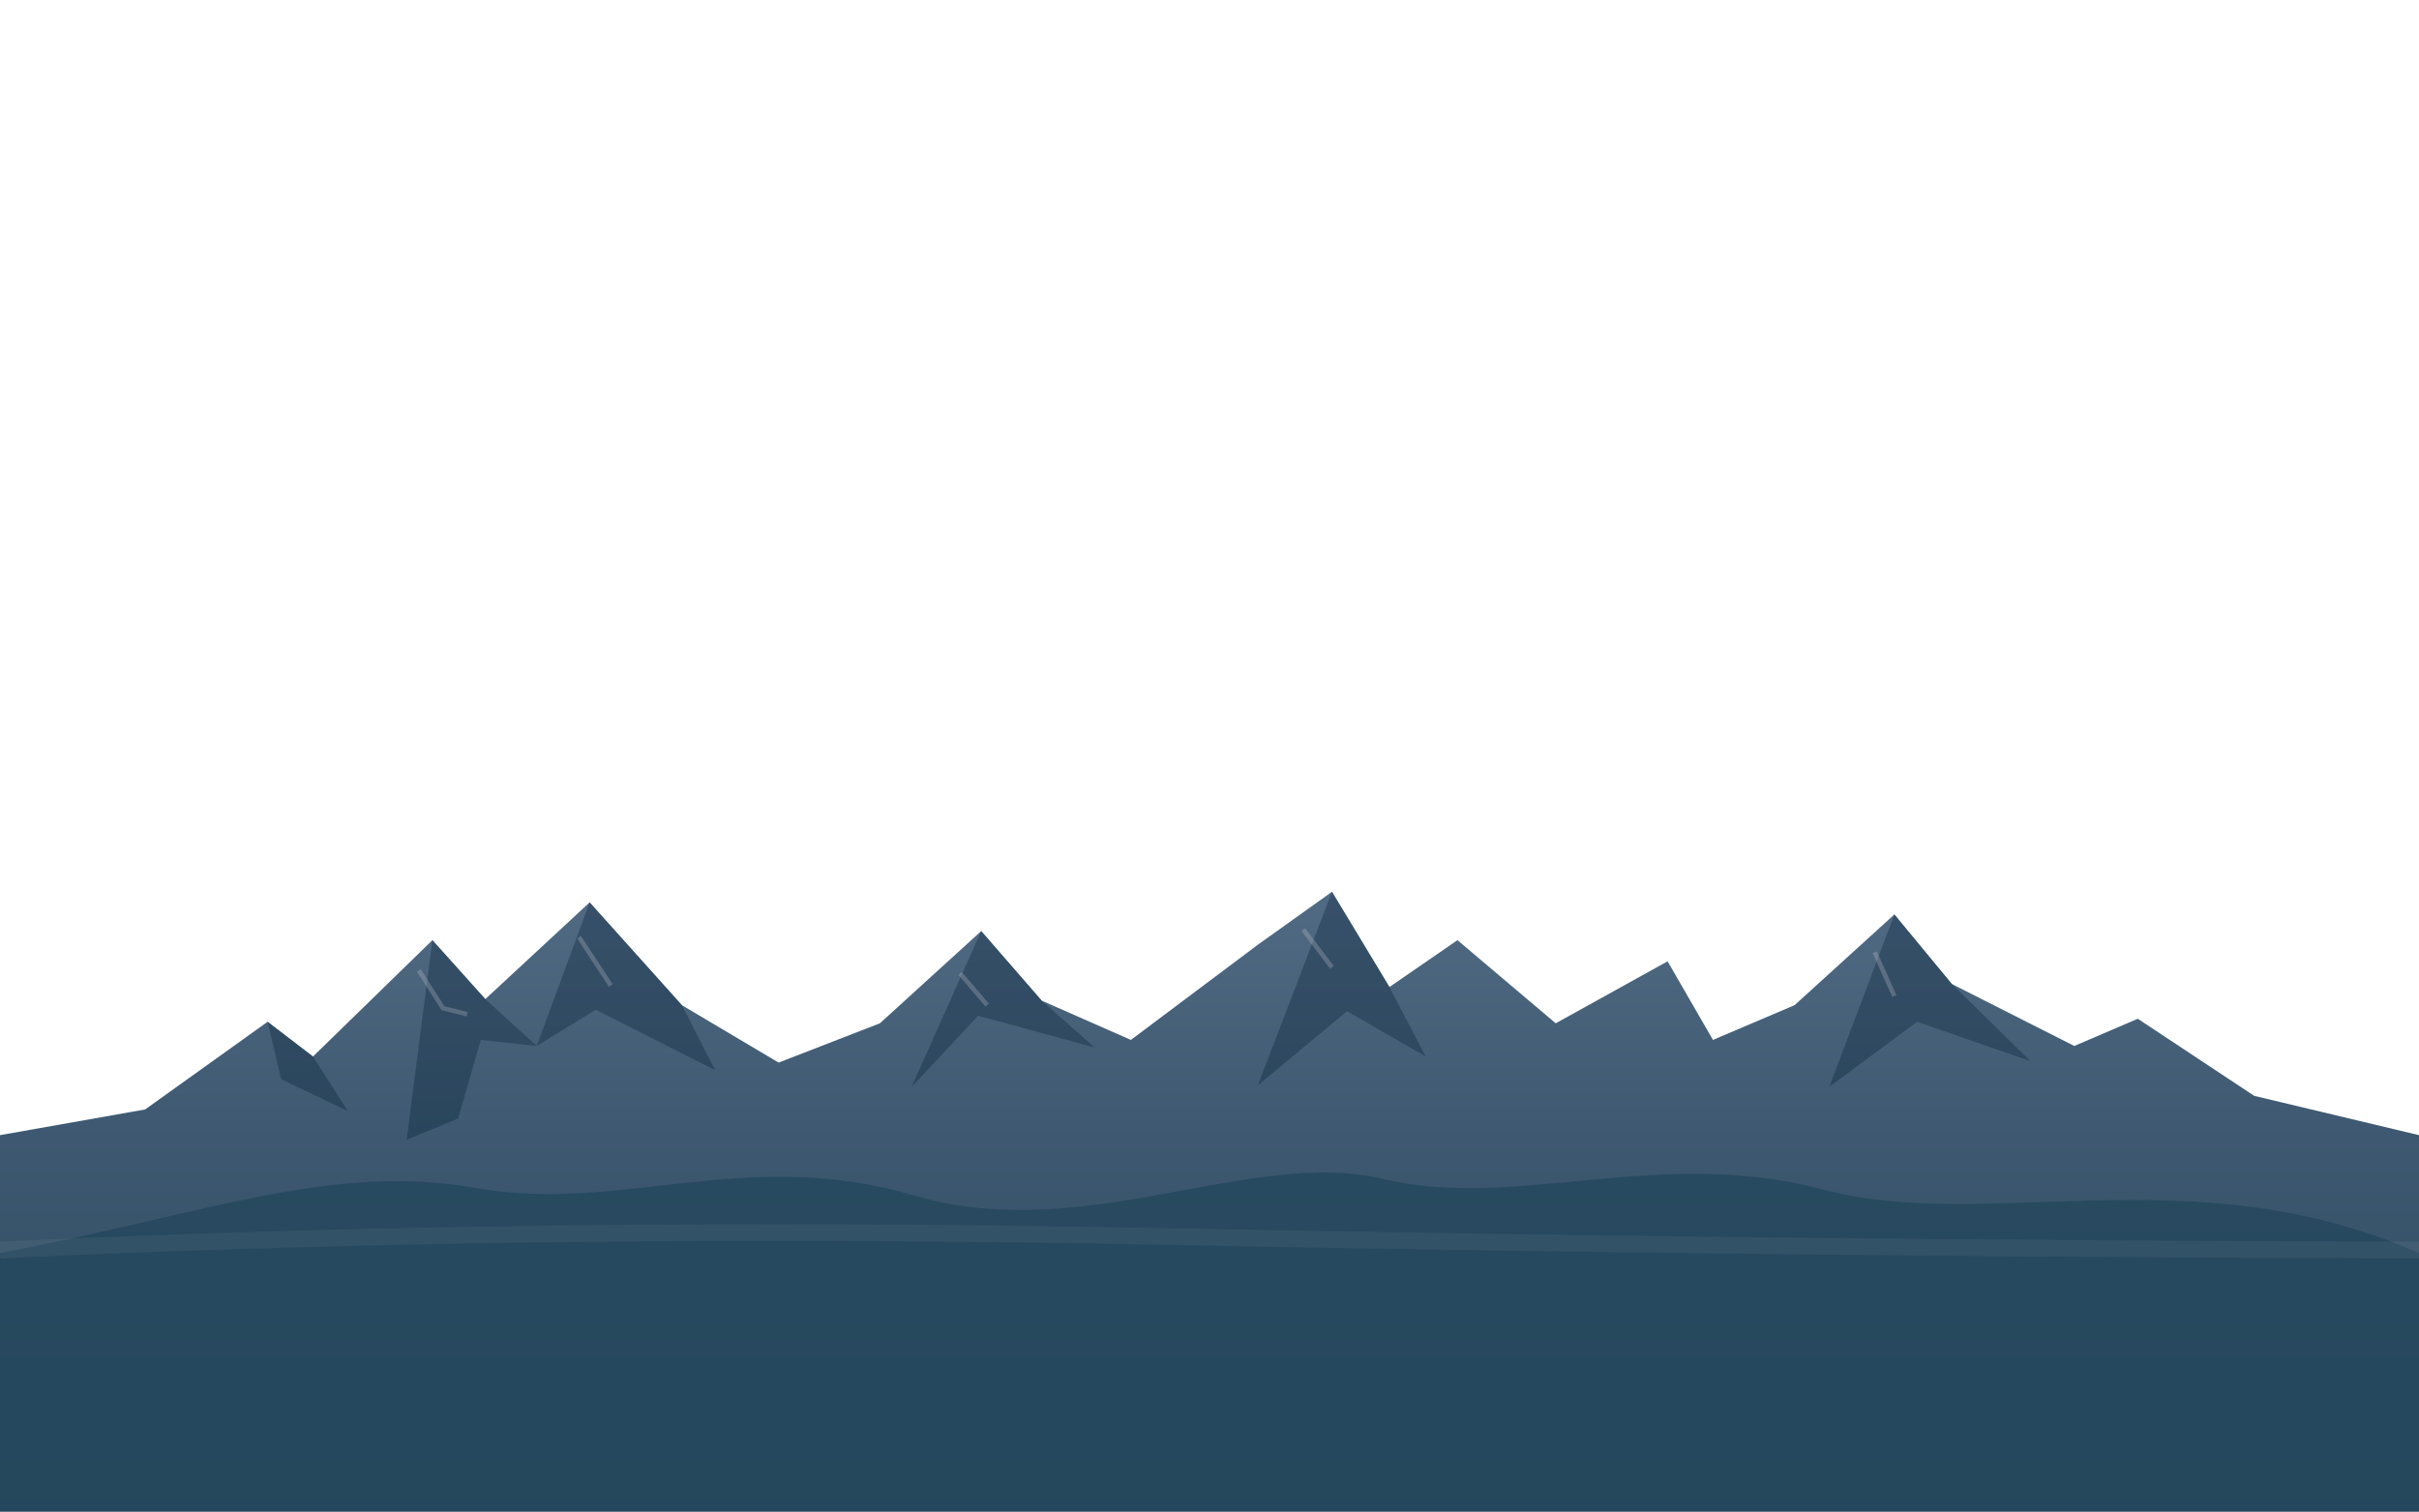
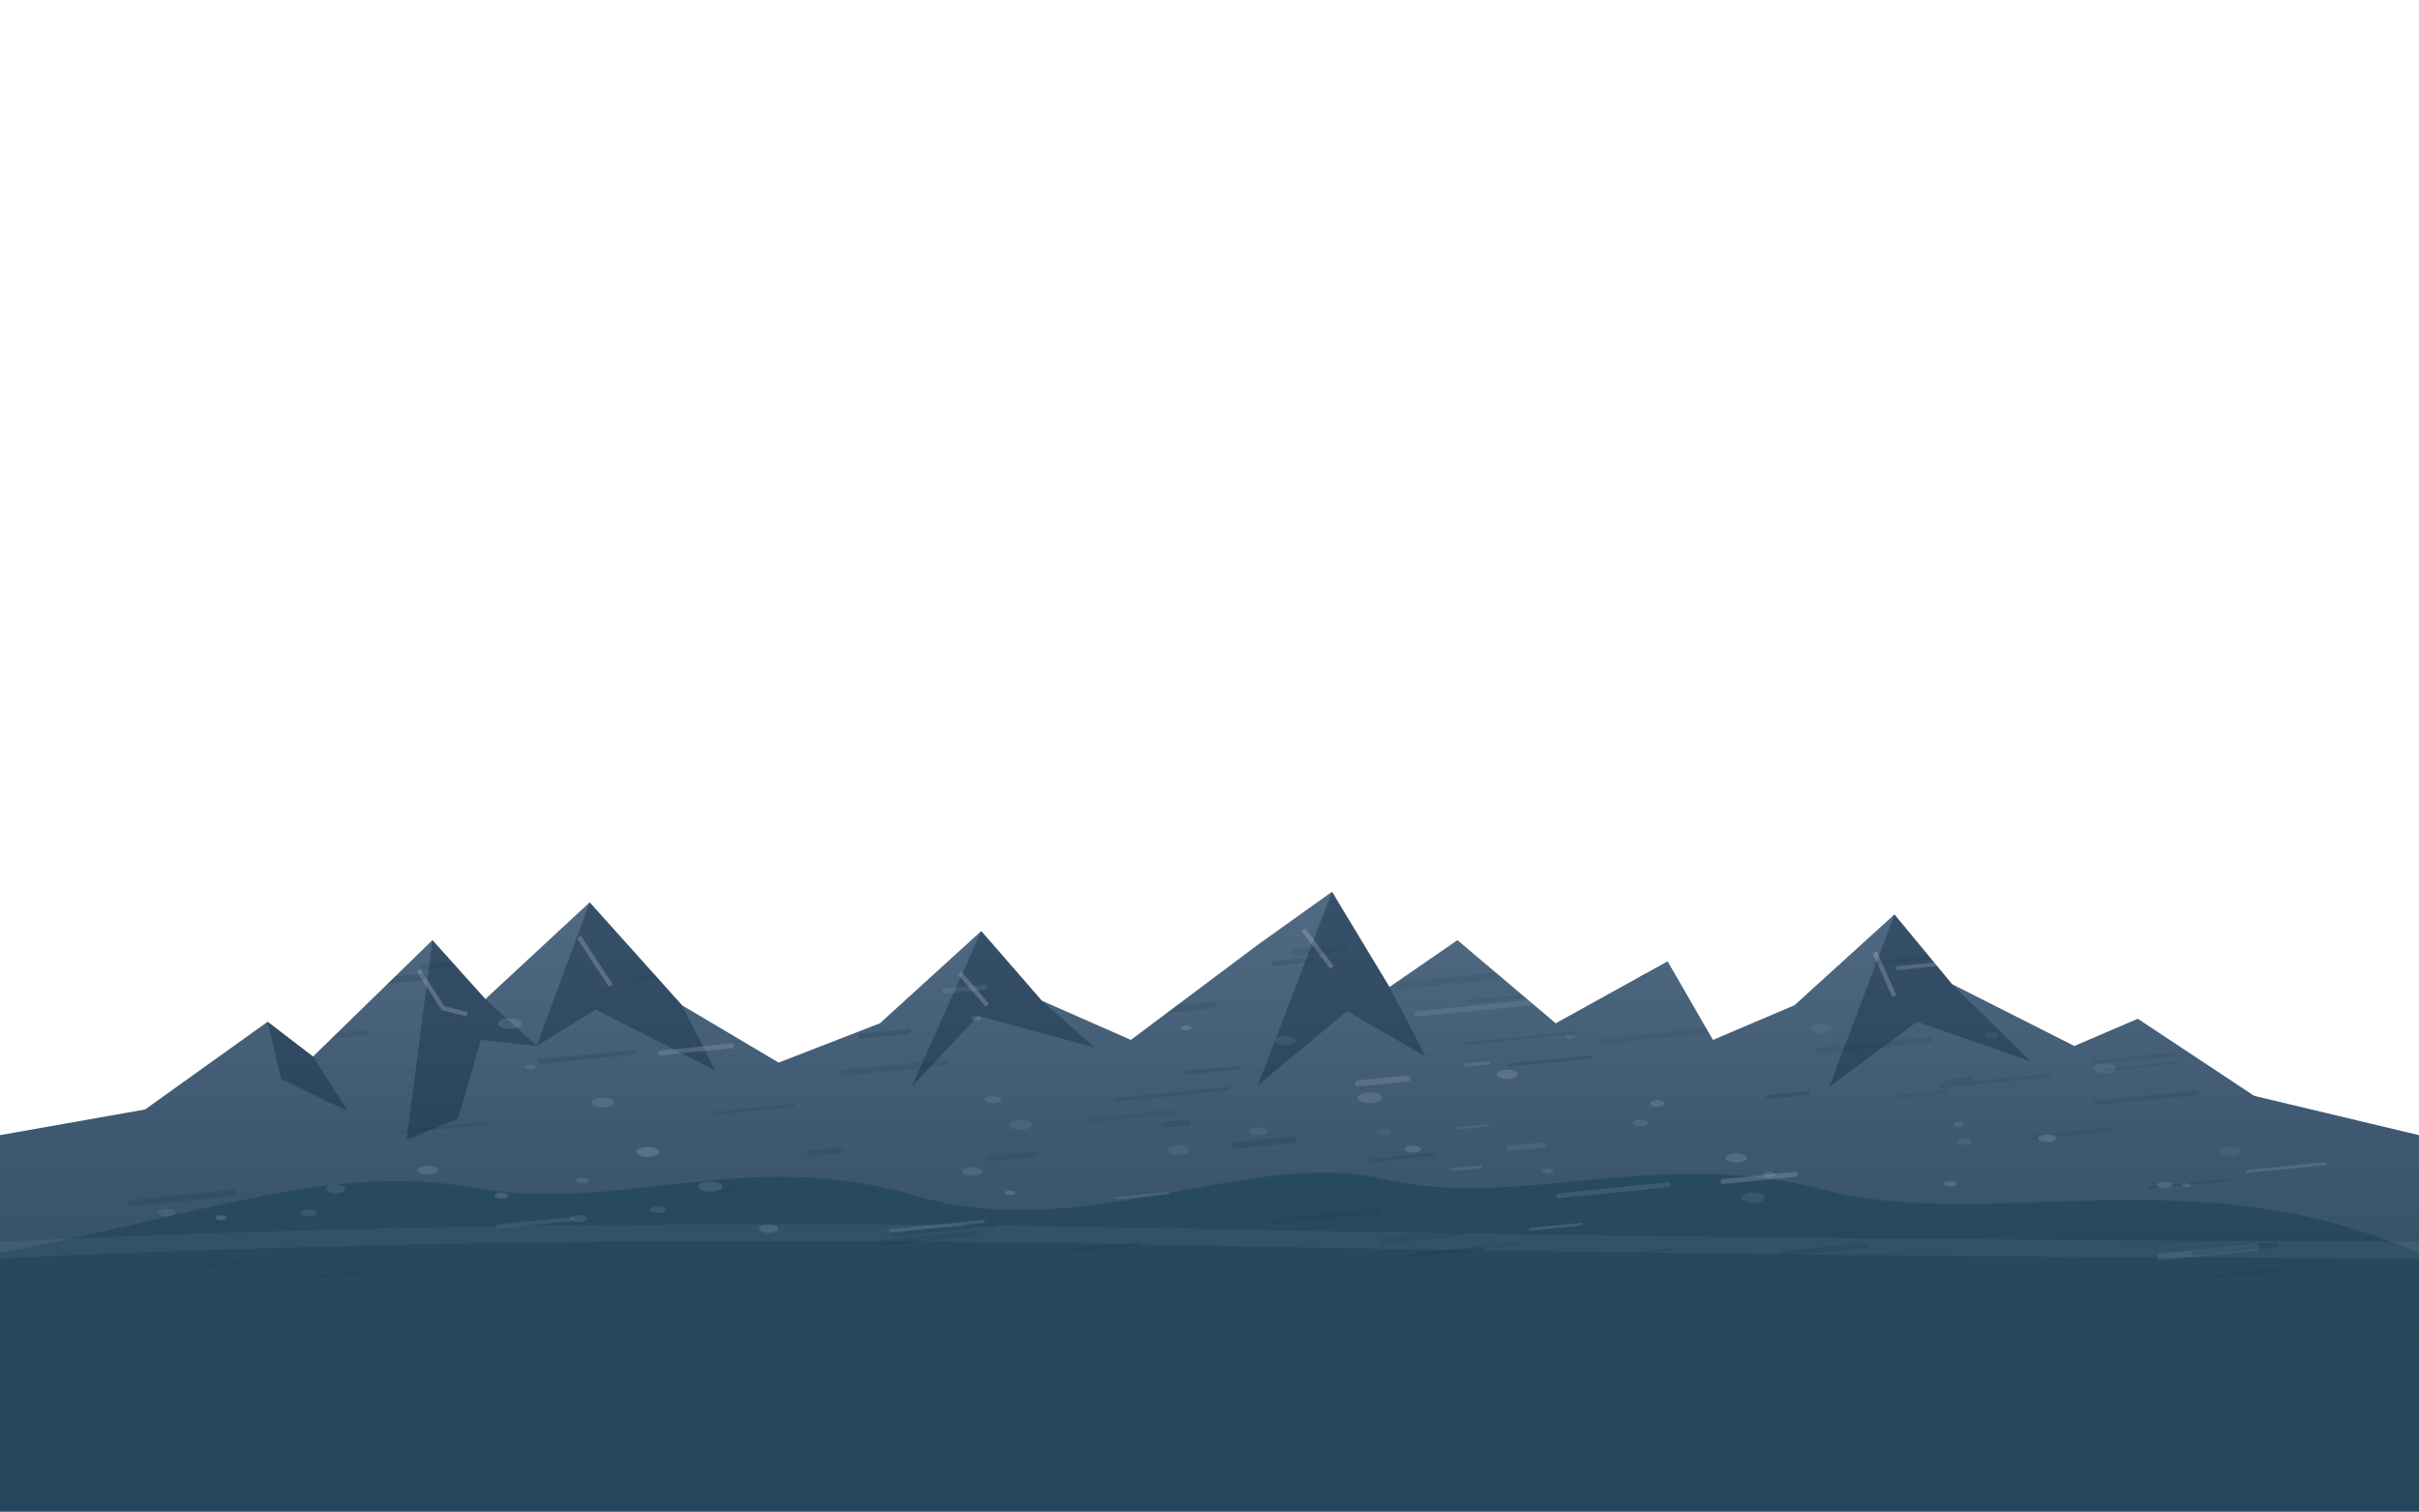
<svg xmlns="http://www.w3.org/2000/svg" width="1600" height="1000" viewBox="0 0 1600 1000" role="img" aria-label="Blue Hour Range original cinematic background layer">
  <defs>
    <linearGradient id="ridgeMid" x1="0" y1="0" x2="0" y2="1">
      <stop stop-color="#526b84" />
      <stop offset=".4" stop-color="#3d5870" />
      <stop offset="1" stop-color="#2b4a5f" />
    </linearGradient>
    <linearGradient id="shade" x1="0" y1="0" x2="0" y2="1">
      <stop stop-color="#2d455e" />
      <stop offset="1" stop-color="#1e3c52" />
    </linearGradient>
+     <clipPath id="clip-rock-mid">
+       <path d="M0 751 L96 734 L177 676 L207 699 L286 622 L321 661 L390 597 L451 665 L515 703 L582 677 L649 616 L689 662 L748 688 L832 625 L881 590 L919 653 L964 622 L1029 677 L1103 636 L1133 688 L1187 665 L1253 605 L1291 651 L1372 692 L1414 674 L1491 725 L1600 751 L1600 1000 L0 1000Z" />
+     </clipPath>
  </defs>
  <path d="M0 751 L96 734 L177 676 L207 699 L286 622 L321 661 L390 597 L451 665 L515 703 L582 677 L649 616 L689 662 L748 688 L832 625 L881 590 L919 653 L964 622 L1029 677 L1103 636 L1133 688 L1187 665 L1253 605 L1291 651 L1372 692 L1414 674 L1491 725 L1600 751 L1600 1000 L0 1000Z" fill="url(#ridgeMid)" />
  <path d="M177 676 L207 699 L230 735 L186 714Z M286 622 L321 661 L355 692 L318 688 L303 740 L269 754Z M390 597 L451 665 L473 708 L394 668 L355 692Z M649 616 L689 662 L724 693 L647 672 L603 719Z M881 590 L919 653 L943 699 L891 669 L832 718Z M1253 605 L1291 651 L1343 702 L1268 676 L1210 719Z" fill="url(#shade)" opacity=".68" />
  <path d="M277 642 L293 667 L309 671 M383 620 L404 652 M635 644 L653 665 M862 615 L881 640 M1240 630 L1253 659" fill="none" stroke="#d0ccd5" opacity=".26" stroke-width="3" />
  <path d="M0 829 C137 803 219 769 315 786 S493 758 605 791 S827 759 915 780 S1097 758 1206 787 S1450 763 1600 829 L1600 1000 L0 1000Z" fill="#24475d" opacity=".83" />
  <path d="M0 827 Q360 810 767 818 T1600 827" fill="none" stroke="#a6b1bf" opacity=".09" stroke-width="11" />
+   <g clip-path="url(#clip-rock-mid)">
+     <path d="M898.2 716.8 l32.8 -3.3" fill="none" stroke="#bcc4d1" stroke-width="4.1" stroke-opacity="0.19" stroke-linecap="round" />
+     <path d="M244.4 649.8 l35.8 -3.6" fill="none" stroke="#1b364b" stroke-width="4.6" stroke-opacity="0.20" stroke-linecap="round" />
+     <path d="M997.9 704.7 l53.5 -5.3" fill="none" stroke="#1b364b" stroke-width="2.3" stroke-opacity="0.22" stroke-linecap="round" />
+     <path d="M1458.5 681.2 l52.1 -5.2" fill="none" stroke="#1b364b" stroke-width="1.7" stroke-opacity="0.16" stroke-linecap="round" />
+     <path d="M437.1 696.6 l46.9 -4.7" fill="none" stroke="#bcc4d1" stroke-width="3.2" stroke-opacity="0.22" stroke-linecap="round" />
+     <path d="M456.2 666.4 l32.1 -3.2" fill="none" stroke="#1b364b" stroke-width="2.7" stroke-opacity="0.17" stroke-linecap="round" />
+     <path d="M1202.5 695.2 l74.2 -7.4" fill="none" stroke="#1b364b" stroke-width="3.7" stroke-opacity="0.14" stroke-linecap="round" />
+     <path d="M1305.5 628.0 l75.2 -7.5" fill="none" stroke="#1b364b" stroke-width="3.9" stroke-opacity="0.19" stroke-linecap="round" />
+     <path d="M998.2 759.7 l22.9 -2.3" fill="none" stroke="#bcc4d1" stroke-width="3.5" stroke-opacity="0.11" stroke-linecap="round" />
+     <path d="M194.7 639.5 l58.8 -5.9" fill="none" stroke="#1b364b" stroke-width="3.4" stroke-opacity="0.16" stroke-linecap="round" />
+     <path d="M794.7 639.1 l19.2 -1.9" fill="none" stroke="#1b364b" stroke-width="1.8" stroke-opacity="0.22" stroke-linecap="round" />
+     <path d="M1240.5 637.2 l77.2 -7.7" fill="none" stroke="#1b364b" stroke-width="2.9" stroke-opacity="0.14" stroke-linecap="round" />
+     <path d="M1139.6 781.7 l48.0 -4.8" fill="none" stroke="#bcc4d1" stroke-width="3.3" stroke-opacity="0.23" stroke-linecap="round" />
+     <path d="M207.0 844.9 l39.6 -4.0" fill="none" stroke="#1b364b" stroke-width="2.0" stroke-opacity="0.19" stroke-linecap="round" />
+     <path d="M701.6 828.1 l52.2 -5.2" fill="none" stroke="#1b364b" stroke-width="2.3" stroke-opacity="0.21" stroke-linecap="round" />
+     <path d="M1493.8 680.9 l42.6 -4.3" fill="none" stroke="#1b364b" stroke-width="4.5" stroke-opacity="0.12" stroke-linecap="round" />
+     <path d="M1382.5 620.7 l43.7 -4.4" fill="none" stroke="#bcc4d1" stroke-width="3.4" stroke-opacity="0.20" stroke-linecap="round" />
+     <path d="M771.0 744.2 l14.3 -1.4" fill="none" stroke="#1b364b" stroke-width="3.6" stroke-opacity="0.23" stroke-linecap="round" />
+     <path d="M584.0 822.1 l60.7 -6.1" fill="none" stroke="#1b364b" stroke-width="4.2" stroke-opacity="0.18" stroke-linecap="round" />
+     <path d="M784.6 709.7 l35.3 -3.5" fill="none" stroke="#1b364b" stroke-width="2.6" stroke-opacity="0.18" stroke-linecap="round" />
+     <path d="M189.9 653.2 l29.1 -2.9" fill="none" stroke="#bcc4d1" stroke-width="4.2" stroke-opacity="0.19" stroke-linecap="round" />
+     <path d="M1386.4 729.7 l66.5 -6.6" fill="none" stroke="#1b364b" stroke-width="2.9" stroke-opacity="0.19" stroke-linecap="round" />
+     <path d="M501.5 659.5 l76.7 -7.7" fill="none" stroke="#1b364b" stroke-width="2.3" stroke-opacity="0.24" stroke-linecap="round" />
+     <path d="M569.5 685.6 l31.2 -3.1" fill="none" stroke="#1b364b" stroke-width="3.3" stroke-opacity="0.23" stroke-linecap="round" />
+     <path d="M965.0 746.4 l19.6 -2.0" fill="none" stroke="#bcc4d1" stroke-width="1.5" stroke-opacity="0.11" stroke-linecap="round" />
+     <path d="M933.2 830.5 l48.0 -4.8" fill="none" stroke="#1b364b" stroke-width="2.6" stroke-opacity="0.22" stroke-linecap="round" />
+     <path d="M817.1 757.9 l38.3 -3.8" fill="none" stroke="#1b364b" stroke-width="4.3" stroke-opacity="0.23" stroke-linecap="round" />
+     <path d="M486.7 614.4 l57.7 -5.8" fill="none" stroke="#1b364b" stroke-width="2.0" stroke-opacity="0.15" stroke-linecap="round" />
+     <path d="M1429.2 831.5 l63.0 -6.3" fill="none" stroke="#bcc4d1" stroke-width="4.4" stroke-opacity="0.13" stroke-linecap="round" />
+     <path d="M1451.3 829.0 l53.8 -5.4" fill="none" stroke="#1b364b" stroke-width="3.5" stroke-opacity="0.24" stroke-linecap="round" />
+     <path d="M280.2 639.8 l53.3 -5.3" fill="none" stroke="#1b364b" stroke-width="3.9" stroke-opacity="0.19" stroke-linecap="round" />
+     <path d="M1083.6 828.9 l22.3 -2.2" fill="none" stroke="#1b364b" stroke-width="1.6" stroke-opacity="0.21" stroke-linecap="round" />
+     <path d="M197.2 660.2 l43.3 -4.3" fill="none" stroke="#bcc4d1" stroke-width="3.6" stroke-opacity="0.19" stroke-linecap="round" />
+     <path d="M1496.9 632.1 l51.2 -5.1" fill="none" stroke="#1b364b" stroke-width="4.5" stroke-opacity="0.21" stroke-linecap="round" />
+     <path d="M842.7 637.5 l25.1 -2.5" fill="none" stroke="#1b364b" stroke-width="3.3" stroke-opacity="0.19" stroke-linecap="round" />
+     <path d="M653.9 766.7 l31.4 -3.1" fill="none" stroke="#1b364b" stroke-width="3.2" stroke-opacity="0.15" stroke-linecap="round" />
+     <path d="M937.3 670.8 l73.8 -7.4" fill="none" stroke="#bcc4d1" stroke-width="3.5" stroke-opacity="0.14" stroke-linecap="round" />
+     <path d="M721.7 741.2 l53.6 -5.4" fill="none" stroke="#1b364b" stroke-width="3.4" stroke-opacity="0.12" stroke-linecap="round" />
+     <path d="M746.1 670.6 l56.4 -5.6" fill="none" stroke="#1b364b" stroke-width="4.6" stroke-opacity="0.16" stroke-linecap="round" />
+     <path d="M86.8 796.0 l67.9 -6.8" fill="none" stroke="#1b364b" stroke-width="4.4" stroke-opacity="0.23" stroke-linecap="round" />
+     <path d="M1126.2 644.4 l36.8 -3.7" fill="none" stroke="#bcc4d1" stroke-width="1.5" stroke-opacity="0.16" stroke-linecap="round" />
+     <path d="M558.1 709.9 l67.7 -6.8" fill="none" stroke="#1b364b" stroke-width="4.1" stroke-opacity="0.15" stroke-linecap="round" />
+     <path d="M418.4 648.1 l43.4 -4.3" fill="none" stroke="#1b364b" stroke-width="4.4" stroke-opacity="0.11" stroke-linecap="round" />
+     <path d="M1256.2 725.5 l31.2 -3.1" fill="none" stroke="#1b364b" stroke-width="2.4" stroke-opacity="0.11" stroke-linecap="round" />
+     <path d="M1486.4 775.0 l51.7 -5.2" fill="none" stroke="#bcc4d1" stroke-width="1.9" stroke-opacity="0.18" stroke-linecap="round" />
+     <path d="M465.4 632.6 l16.5 -1.6" fill="none" stroke="#1b364b" stroke-width="4.7" stroke-opacity="0.18" stroke-linecap="round" />
+     <path d="M205.2 687.0 l36.7 -3.7" fill="none" stroke="#1b364b" stroke-width="3.4" stroke-opacity="0.16" stroke-linecap="round" />
+     <path d="M841.5 808.1 l70.4 -7.0" fill="none" stroke="#1b364b" stroke-width="3.8" stroke-opacity="0.15" stroke-linecap="round" />
+     <path d="M624.6 655.7 l26.4 -2.6" fill="none" stroke="#bcc4d1" stroke-width="3.4" stroke-opacity="0.12" stroke-linecap="round" />
+     <path d="M1060.4 688.9 l72.2 -7.2" fill="none" stroke="#1b364b" stroke-width="3.9" stroke-opacity="0.12" stroke-linecap="round" />
+     <path d="M1177.9 829.5 l55.6 -5.6" fill="none" stroke="#1b364b" stroke-width="3.4" stroke-opacity="0.23" stroke-linecap="round" />
+     <path d="M972.1 662.5 l62.6 -6.3" fill="none" stroke="#1b364b" stroke-width="2.4" stroke-opacity="0.12" stroke-linecap="round" />
+     <path d="M960.9 773.8 l18.3 -1.8" fill="none" stroke="#bcc4d1" stroke-width="2.0" stroke-opacity="0.14" stroke-linecap="round" />
+     <path d="M266.2 748.7 l57.2 -5.7" fill="none" stroke="#1b364b" stroke-width="1.7" stroke-opacity="0.18" stroke-linecap="round" />
+     <path d="M737.9 727.7 l74.2 -7.4" fill="none" stroke="#1b364b" stroke-width="2.7" stroke-opacity="0.17" stroke-linecap="round" />
+     <path d="M914.9 820.9 l50.9 -5.1" fill="none" stroke="#1b364b" stroke-width="4.3" stroke-opacity="0.15" stroke-linecap="round" />
+     <path d="M329.5 811.4 l48.7 -4.9" fill="none" stroke="#bcc4d1" stroke-width="2.8" stroke-opacity="0.12" stroke-linecap="round" />
+     <path d="M470.6 736.7 l54.5 -5.5" fill="none" stroke="#1b364b" stroke-width="2.3" stroke-opacity="0.16" stroke-linecap="round" />
+     <path d="M1420.6 786.0 l53.7 -5.4" fill="none" stroke="#1b364b" stroke-width="1.4" stroke-opacity="0.23" stroke-linecap="round" />
+     <path d="M967.6 690.6 l75.6 -7.6" fill="none" stroke="#1b364b" stroke-width="1.5" stroke-opacity="0.17" stroke-linecap="round" />
+     <path d="M1031.0 791.1 l72.5 -7.3" fill="none" stroke="#bcc4d1" stroke-width="3.2" stroke-opacity="0.14" stroke-linecap="round" />
+     <path d="M1287.9 715.5 l15.9 -1.6" fill="none" stroke="#1b364b" stroke-width="3.1" stroke-opacity="0.13" stroke-linecap="round" />
+     <path d="M591.1 816.9 l66.4 -6.6" fill="none" stroke="#1b364b" stroke-width="2.6" stroke-opacity="0.24" stroke-linecap="round" />
+     <path d="M1283.9 718.6 l71.8 -7.2" fill="none" stroke="#1b364b" stroke-width="2.5" stroke-opacity="0.15" stroke-linecap="round" />
+     <path d="M738.3 792.7 l34.3 -3.4" fill="none" stroke="#bcc4d1" stroke-width="1.6" stroke-opacity="0.13" stroke-linecap="round" />
+     <path d="M465.1 789.0 l23.5 -2.3" fill="none" stroke="#1b364b" stroke-width="1.7" stroke-opacity="0.18" stroke-linecap="round" />
+     <path d="M925.2 652.1 l77.9 -7.8" fill="none" stroke="#1b364b" stroke-width="4.6" stroke-opacity="0.12" stroke-linecap="round" />
+     <path d="M135.2 837.6 l51.9 -5.2" fill="none" stroke="#1b364b" stroke-width="1.6" stroke-opacity="0.18" stroke-linecap="round" />
+     <path d="M589.5 814.2 l60.9 -6.1" fill="none" stroke="#bcc4d1" stroke-width="2.1" stroke-opacity="0.16" stroke-linecap="round" />
+     <path d="M1344.4 752.3 l52.6 -5.3" fill="none" stroke="#1b364b" stroke-width="3.2" stroke-opacity="0.13" stroke-linecap="round" />
+     <path d="M357.2 702.3 l62.4 -6.2" fill="none" stroke="#1b364b" stroke-width="3.0" stroke-opacity="0.21" stroke-linecap="round" />
+     <path d="M1385.5 702.7 l51.9 -5.2" fill="none" stroke="#1b364b" stroke-width="2.5" stroke-opacity="0.13" stroke-linecap="round" />
+     <path d="M1012.1 813.3 l33.6 -3.4" fill="none" stroke="#bcc4d1" stroke-width="1.7" stroke-opacity="0.18" stroke-linecap="round" />
+     <path d="M1169.5 725.7 l26.3 -2.6" fill="none" stroke="#1b364b" stroke-width="2.7" stroke-opacity="0.23" stroke-linecap="round" />
+     <path d="M176.8 617.0 l19.6 -2.0" fill="none" stroke="#1b364b" stroke-width="4.4" stroke-opacity="0.23" stroke-linecap="round" />
+     <path d="M1048.5 648.9 l38.6 -3.9" fill="none" stroke="#1b364b" stroke-width="2.9" stroke-opacity="0.13" stroke-linecap="round" />
+     <path d="M1429.1 672.6 l71.0 -7.1" fill="none" stroke="#bcc4d1" stroke-width="2.1" stroke-opacity="0.24" stroke-linecap="round" />
+     <path d="M907.4 767.6 l40.3 -4.0" fill="none" stroke="#1b364b" stroke-width="2.0" stroke-opacity="0.21" stroke-linecap="round" />
+     <path d="M857.0 630.1 l32.3 -3.2" fill="none" stroke="#1b364b" stroke-width="4.6" stroke-opacity="0.13" stroke-linecap="round" />
+     <path d="M988.7 824.2 l14.8 -1.5" fill="none" stroke="#1b364b" stroke-width="2.5" stroke-opacity="0.13" stroke-linecap="round" />
+     <path d="M969.7 704.6 l15.1 -1.5" fill="none" stroke="#bcc4d1" stroke-width="2.0" stroke-opacity="0.16" stroke-linecap="round" />
+     <path d="M1461.0 844.9 l49.0 -4.9" fill="none" stroke="#1b364b" stroke-width="3.1" stroke-opacity="0.21" stroke-linecap="round" />
+     <path d="M1392.5 707.8 l47.2 -4.7" fill="none" stroke="#1b364b" stroke-width="1.6" stroke-opacity="0.12" stroke-linecap="round" />
+     <path d="M123.3 610.9 l36.9 -3.7" fill="none" stroke="#1b364b" stroke-width="3.1" stroke-opacity="0.22" stroke-linecap="round" />
+     <path d="M1255.2 640.5 l35.6 -3.6" fill="none" stroke="#bcc4d1" stroke-width="2.6" stroke-opacity="0.23" stroke-linecap="round" />
+     <path d="M1375.3 818.0 l18.2 -1.8" fill="none" stroke="#1b364b" stroke-width="1.9" stroke-opacity="0.15" stroke-linecap="round" />
+     <path d="M535.5 763.0 l19.7 -2.0" fill="none" stroke="#1b364b" stroke-width="4.0" stroke-opacity="0.17" stroke-linecap="round" />
+     <ellipse cx="1170.3" cy="777.0" rx="4.1" ry="1.8" fill="#c6d1da" opacity="0.14" />
+     <ellipse cx="1148.4" cy="766.1" rx="7.1" ry="3.1" fill="#c6d1da" opacity="0.17" />
+     <ellipse cx="350.5" cy="705.9" rx="3.4" ry="1.5" fill="#c6d1da" opacity="0.11" />
+     <ellipse cx="1431.9" cy="784.0" rx="5.0" ry="2.2" fill="#c6d1da" opacity="0.17" />
+     <ellipse cx="1295.5" cy="743.9" rx="3.5" ry="1.5" fill="#c6d1da" opacity="0.13" />
+     <ellipse cx="934.4" cy="760.2" rx="5.4" ry="2.3" fill="#c6d1da" opacity="0.18" />
+     <ellipse cx="643.1" cy="775.0" rx="6.6" ry="2.8" fill="#c6d1da" opacity="0.13" />
+     <ellipse cx="645.6" cy="673.7" rx="3.1" ry="1.4" fill="#c6d1da" opacity="0.17" />
+     <ellipse cx="1290.1" cy="783.2" rx="4.5" ry="1.9" fill="#c6d1da" opacity="0.17" />
+     <ellipse cx="779.3" cy="760.9" rx="7.4" ry="3.2" fill="#c6d1da" opacity="0.09" />
+     <ellipse cx="146.1" cy="805.6" rx="3.7" ry="1.6" fill="#c6d1da" opacity="0.20" />
+     <ellipse cx="331.6" cy="791.0" rx="4.5" ry="1.9" fill="#c6d1da" opacity="0.18" />
+     <ellipse cx="469.9" cy="785.1" rx="7.9" ry="3.4" fill="#c6d1da" opacity="0.15" />
+     <ellipse cx="1023.6" cy="774.7" rx="3.9" ry="1.7" fill="#c6d1da" opacity="0.12" />
+     <ellipse cx="222.1" cy="786.6" rx="6.6" ry="2.8" fill="#c6d1da" opacity="0.12" />
+     <ellipse cx="1354.0" cy="753.0" rx="6.0" ry="2.6" fill="#c6d1da" opacity="0.18" />
+     <ellipse cx="656.7" cy="727.4" rx="5.5" ry="2.3" fill="#c6d1da" opacity="0.13" />
+     <ellipse cx="1474.6" cy="761.7" rx="7.7" ry="3.3" fill="#c6d1da" opacity="0.07" />
+     <ellipse cx="675.2" cy="744.1" rx="7.5" ry="3.2" fill="#c6d1da" opacity="0.09" />
+     <ellipse cx="110.1" cy="802.2" rx="5.7" ry="2.4" fill="#c6d1da" opacity="0.10" />
+     <ellipse cx="283.0" cy="774.1" rx="6.9" ry="3.0" fill="#c6d1da" opacity="0.16" />
+     <ellipse cx="1317.4" cy="685.1" rx="4.6" ry="2.0" fill="#c6d1da" opacity="0.08" />
+     <ellipse cx="996.8" cy="710.8" rx="7.0" ry="3.0" fill="#c6d1da" opacity="0.19" />
+     <ellipse cx="435.2" cy="800.4" rx="5.2" ry="2.2" fill="#c6d1da" opacity="0.12" />
+     <ellipse cx="428.3" cy="762.1" rx="7.6" ry="3.3" fill="#c6d1da" opacity="0.20" />
+     <ellipse cx="204.4" cy="802.5" rx="5.2" ry="2.3" fill="#c6d1da" opacity="0.12" />
+     <ellipse cx="1205.4" cy="680.7" rx="7.0" ry="3.0" fill="#c6d1da" opacity="0.07" />
+     <ellipse cx="849.9" cy="688.5" rx="6.9" ry="3.0" fill="#c6d1da" opacity="0.09" />
+     <ellipse cx="784.6" cy="680.0" rx="3.6" ry="1.6" fill="#c6d1da" opacity="0.19" />
+     <ellipse cx="337.3" cy="677.2" rx="8.1" ry="3.5" fill="#c6d1da" opacity="0.15" />
+     <ellipse cx="1392.2" cy="706.8" rx="7.6" ry="3.2" fill="#c6d1da" opacity="0.10" />
+     <ellipse cx="832.1" cy="748.5" rx="6.1" ry="2.6" fill="#c6d1da" opacity="0.10" />
+     <ellipse cx="915.4" cy="748.8" rx="4.8" ry="2.1" fill="#c6d1da" opacity="0.08" />
+     <ellipse cx="1096.1" cy="730.1" rx="4.8" ry="2.1" fill="#c6d1da" opacity="0.17" />
+     <ellipse cx="398.7" cy="729.4" rx="7.5" ry="3.2" fill="#c6d1da" opacity="0.14" />
+     <ellipse cx="382.6" cy="806.2" rx="5.4" ry="2.3" fill="#c6d1da" opacity="0.13" />
+     <ellipse cx="1038.3" cy="686.1" rx="2.8" ry="1.2" fill="#c6d1da" opacity="0.09" />
+     <ellipse cx="668.1" cy="789.1" rx="3.5" ry="1.5" fill="#c6d1da" opacity="0.19" />
+     <ellipse cx="385.1" cy="781.0" rx="4.1" ry="1.8" fill="#c6d1da" opacity="0.14" />
+     <ellipse cx="508.5" cy="812.9" rx="6.4" ry="2.8" fill="#c6d1da" opacity="0.15" />
+     <ellipse cx="1446.5" cy="784.1" rx="3.1" ry="1.3" fill="#c6d1da" opacity="0.16" />
+     <ellipse cx="1159.7" cy="792.3" rx="7.8" ry="3.4" fill="#c6d1da" opacity="0.10" />
+     <ellipse cx="1299.1" cy="755.2" rx="4.9" ry="2.1" fill="#c6d1da" opacity="0.10" />
+     <ellipse cx="906.1" cy="726.3" rx="8.3" ry="3.6" fill="#c6d1da" opacity="0.16" />
+     <ellipse cx="1085.0" cy="742.9" rx="5.0" ry="2.1" fill="#c6d1da" opacity="0.12" />
+   </g>
</svg>
